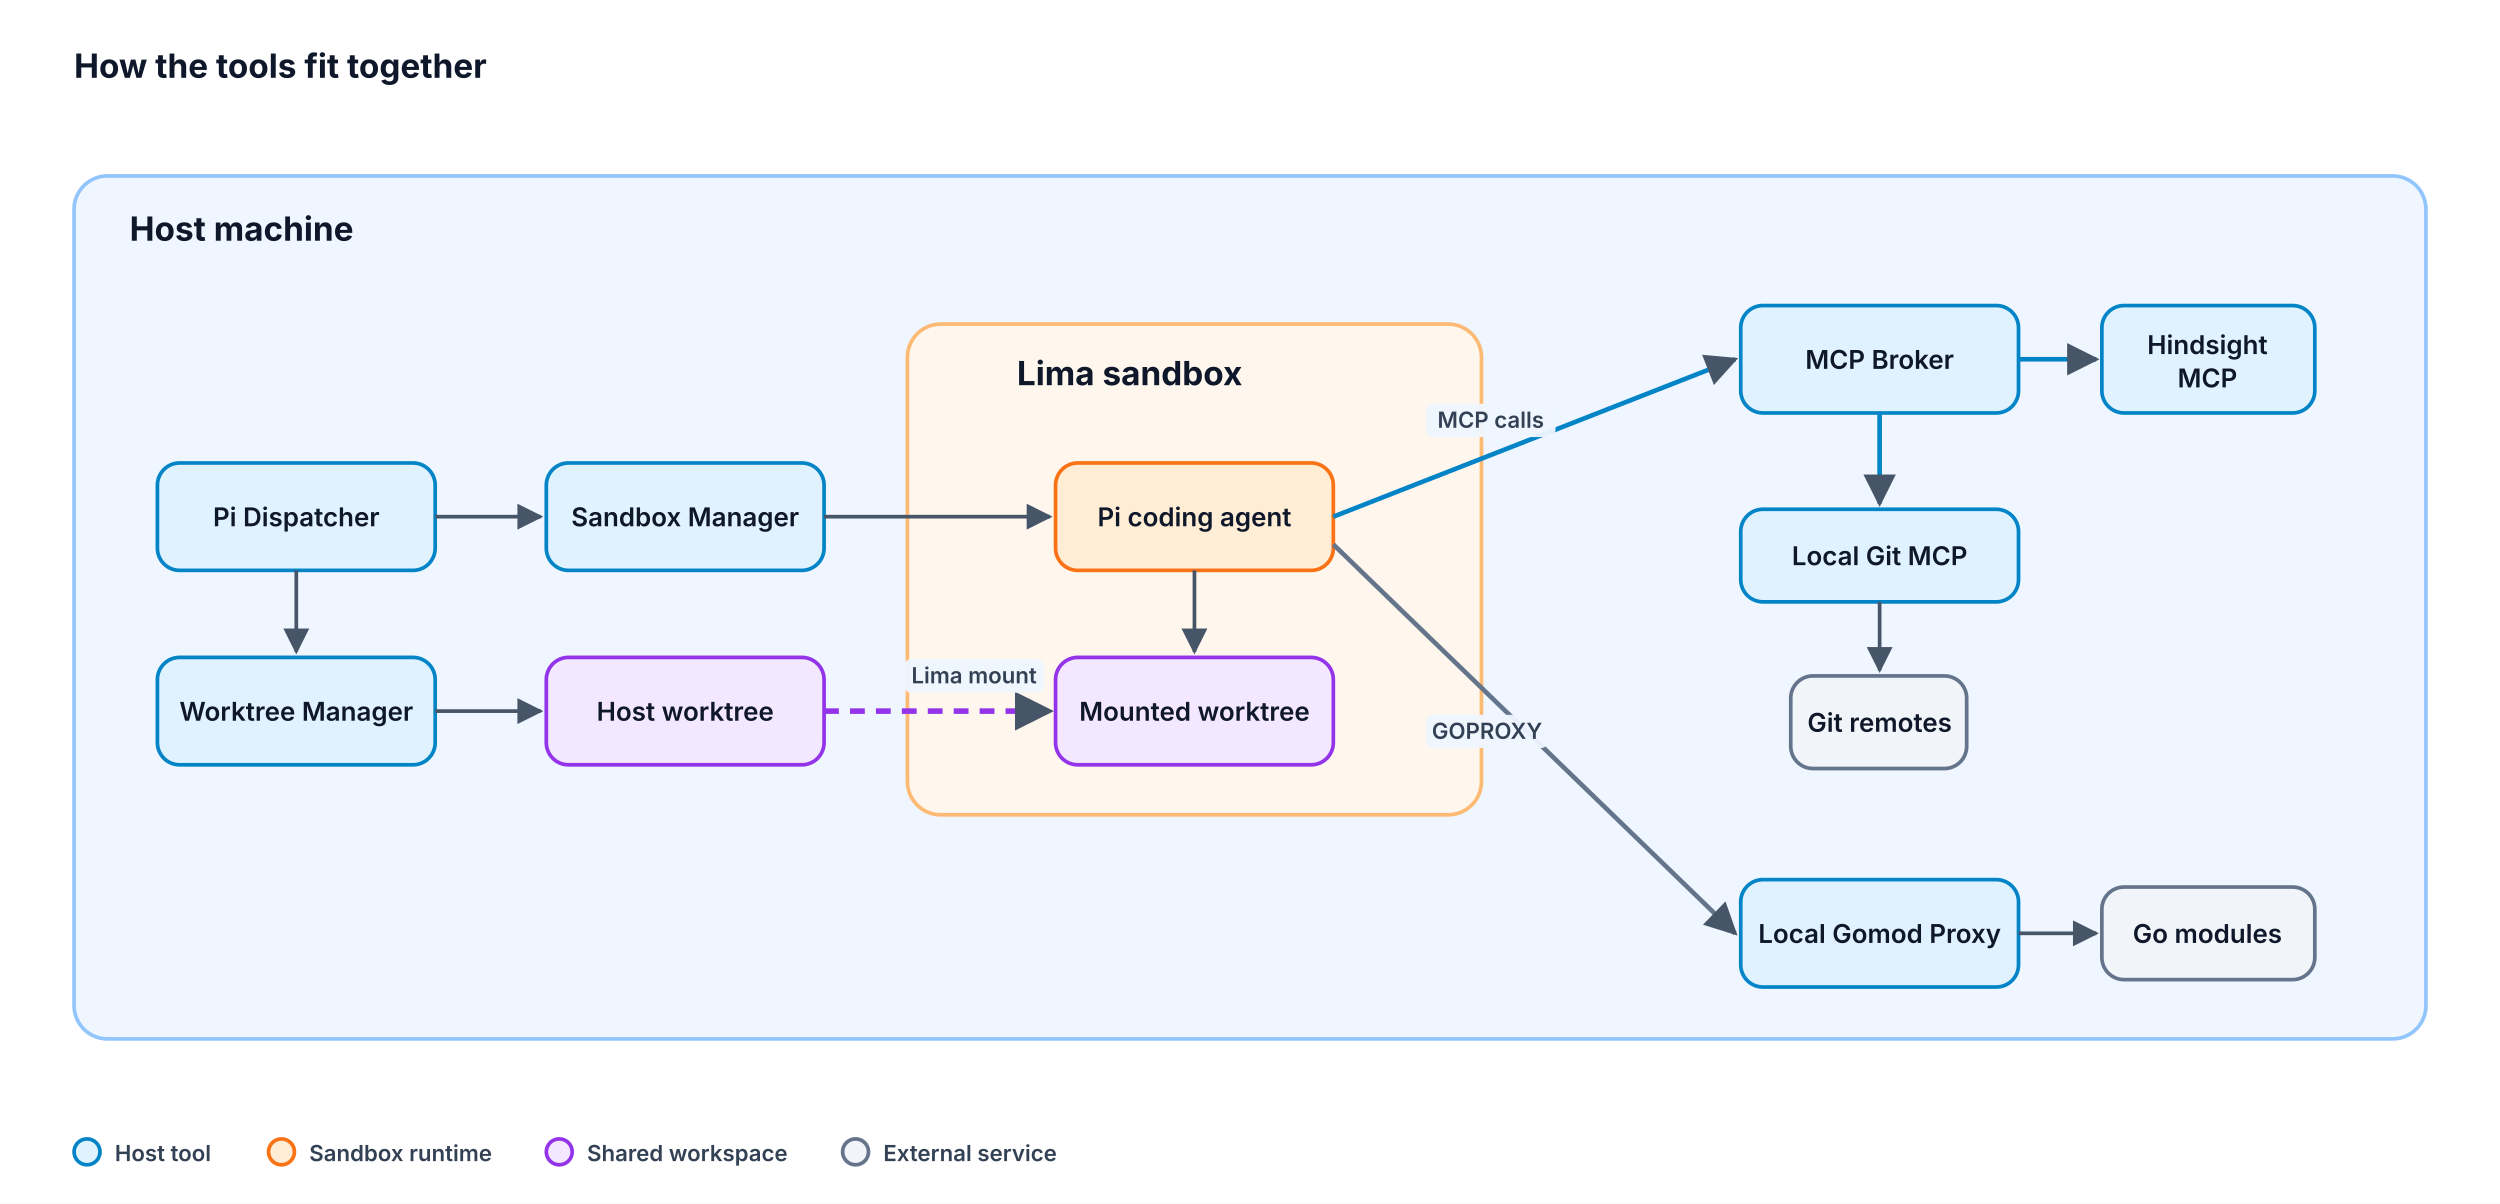
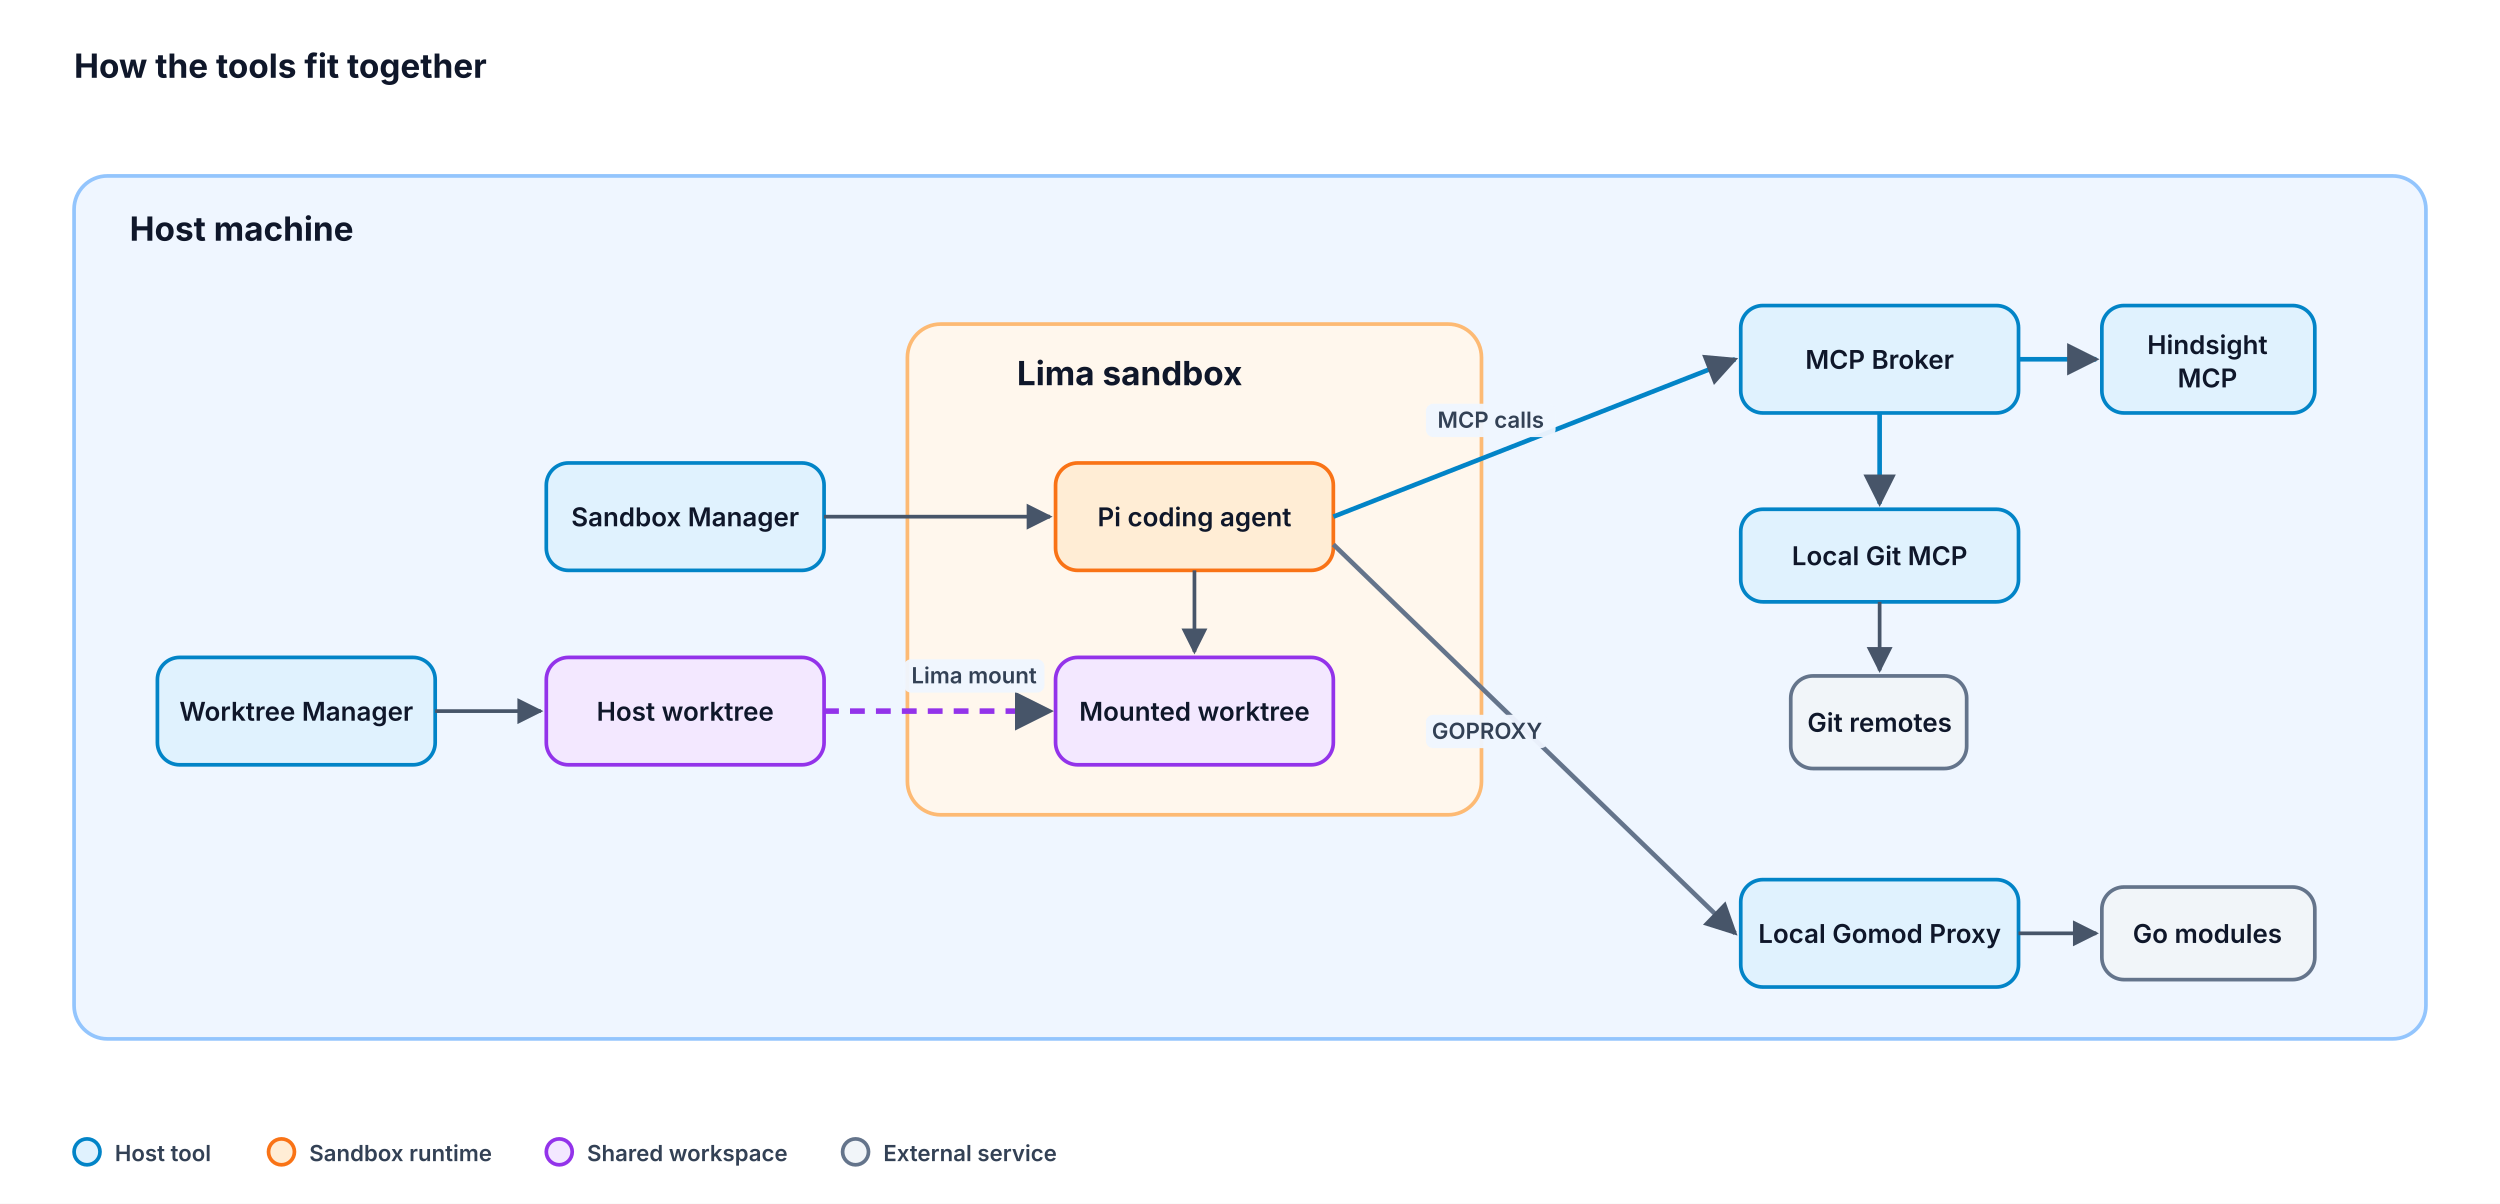
<svg xmlns="http://www.w3.org/2000/svg" width="1350" height="650" viewBox="0 0 1350 650" role="img" aria-labelledby="title desc">
  <defs>
    <marker id="arrow" viewBox="0 0 10 10" refX="9" refY="5" markerWidth="7" markerHeight="7" orient="auto-start-reverse">
      <path d="M 0 0 L 10 5 L 0 10 z" fill="#475569" />
    </marker>
    <style>
      .canvas { fill: #ffffff; }
      .group { stroke-width: 2; rx: 18; }
      .host { fill: #eff6ff; stroke: #93c5fd; }
      .sandbox { fill: #fff7ed; stroke: #fdba74; }
      .node { stroke-width: 2; rx: 12; }
      .host-node { fill: #e0f2fe; stroke: #0284c7; }
      .sandbox-node { fill: #ffedd5; stroke: #f97316; }
      .workspace-node { fill: #f3e8ff; stroke: #9333ea; }
      .external-node { fill: #f1f5f9; stroke: #64748b; }
      .title { font: 700 18px system-ui, -apple-system, BlinkMacSystemFont, "Segoe UI", sans-serif; fill: #0f172a; }
      .label { font: 600 14px system-ui, -apple-system, BlinkMacSystemFont, "Segoe UI", sans-serif; fill: #0f172a; text-anchor: middle; dominant-baseline: middle; }
      .small { font: 500 12px system-ui, -apple-system, BlinkMacSystemFont, "Segoe UI", sans-serif; fill: #475569; text-anchor: middle; dominant-baseline: middle; }
      .edge { fill: none; stroke: #475569; stroke-width: 2; marker-end: url(#arrow); }
      .mcp { fill: none; stroke: #0284c7; stroke-width: 2.5; marker-end: url(#arrow); }
      .proxy { fill: none; stroke: #64748b; stroke-width: 2.5; marker-end: url(#arrow); }
      .mount { fill: none; stroke: #9333ea; stroke-width: 3; stroke-dasharray: 8 6; marker-end: url(#arrow); }
      .edge-label { font: 600 12px system-ui, -apple-system, BlinkMacSystemFont, "Segoe UI", sans-serif; fill: #334155; text-anchor: middle; }
      .label-bg { fill: #eff6ff; opacity: 0.95; rx: 4; }
      .legend-text { font: 600 12px system-ui, -apple-system, BlinkMacSystemFont, "Segoe UI", sans-serif; fill: #334155; }
    </style>
  </defs>
  <rect class="canvas" width="1350" height="650" />
  <text class="title" x="40" y="42">How the tools fit together</text>
  <rect class="group host" x="40" y="95" width="1270" height="466" />
  <text class="title" x="70" y="130">Host machine</text>
  <rect class="group sandbox" x="490" y="175" width="310" height="265" />
  <text class="title" x="610" y="208" text-anchor="middle">Lima sandbox</text>
-   <rect class="node host-node" x="85" y="250" width="150" height="58" />
-   <text class="label" x="160" y="279">Pi Dispatcher</text>
  <rect class="node host-node" x="85" y="355" width="150" height="58" />
  <text class="label" x="160" y="384">Worktree Manager</text>
  <rect class="node host-node" x="295" y="250" width="150" height="58" />
  <text class="label" x="370" y="279">Sandbox Manager</text>
  <rect class="node workspace-node" x="295" y="355" width="150" height="58" />
  <text class="label" x="370" y="384">Host worktree</text>
  <rect class="node sandbox-node" x="570" y="250" width="150" height="58" />
  <text class="label" x="645" y="279">Pi coding agent</text>
  <rect class="node workspace-node" x="570" y="355" width="150" height="58" />
  <text class="label" x="645" y="384">Mounted worktree</text>
  <rect class="node host-node" x="940" y="165" width="150" height="58" />
  <text class="label" x="1015" y="194">MCP Broker</text>
  <rect class="node host-node" x="940" y="275" width="150" height="50" />
  <text class="label" x="1015" y="300">Local Git MCP</text>
  <rect class="node host-node" x="1135" y="165" width="115" height="58" />
  <text class="label" x="1192" y="186">Hindsight</text>
  <text class="label" x="1192" y="204">MCP</text>
  <rect class="node host-node" x="940" y="475" width="150" height="58" />
  <text class="label" x="1015" y="504">Local Gomod Proxy</text>
  <rect class="node external-node" x="967" y="365" width="95" height="50" />
  <text class="label" x="1015" y="390">Git remotes</text>
  <rect class="node external-node" x="1135" y="479" width="115" height="50" />
  <text class="label" x="1192" y="504">Go modules</text>
-   <path class="edge" d="M160 308 L160 352" />
-   <path class="edge" d="M235 279 L292 279" />
  <path class="edge" d="M235 384 L292 384" />
  <path class="edge" d="M445 279 L567 279" />
  <path class="mount" d="M445 384 L567 384" />
  <rect class="label-bg" x="488" y="356" width="76" height="18" />
  <text class="edge-label" x="526" y="369">Lima mount</text>
  <path class="edge" d="M645 308 L645 352" />
  <path class="mcp" d="M720 279 L937 194" />
  <rect class="label-bg" x="770" y="218" width="70" height="18" />
  <text class="edge-label" x="805" y="231">MCP calls</text>
  <path class="mcp" d="M1015 223 L1015 272" />
  <path class="mcp" d="M1090 194 L1132 194" />
  <path class="proxy" d="M720 294 L937 504" />
  <rect class="label-bg" x="770" y="386" width="66" height="18" />
  <text class="edge-label" x="803" y="399">GOPROXY</text>
  <path class="edge" d="M1015 325 L1015 362" />
  <path class="edge" d="M1090 504 L1132 504" />
  <rect class="node host-node" x="40" y="615" width="14" height="14" />
  <text class="legend-text" x="62" y="627">Host tool</text>
  <rect class="node sandbox-node" x="145" y="615" width="14" height="14" />
  <text class="legend-text" x="167" y="627">Sandbox runtime</text>
  <rect class="node workspace-node" x="295" y="615" width="14" height="14" />
  <text class="legend-text" x="317" y="627">Shared workspace</text>
  <rect class="node external-node" x="455" y="615" width="14" height="14" />
  <text class="legend-text" x="477" y="627">External service</text>
</svg>
